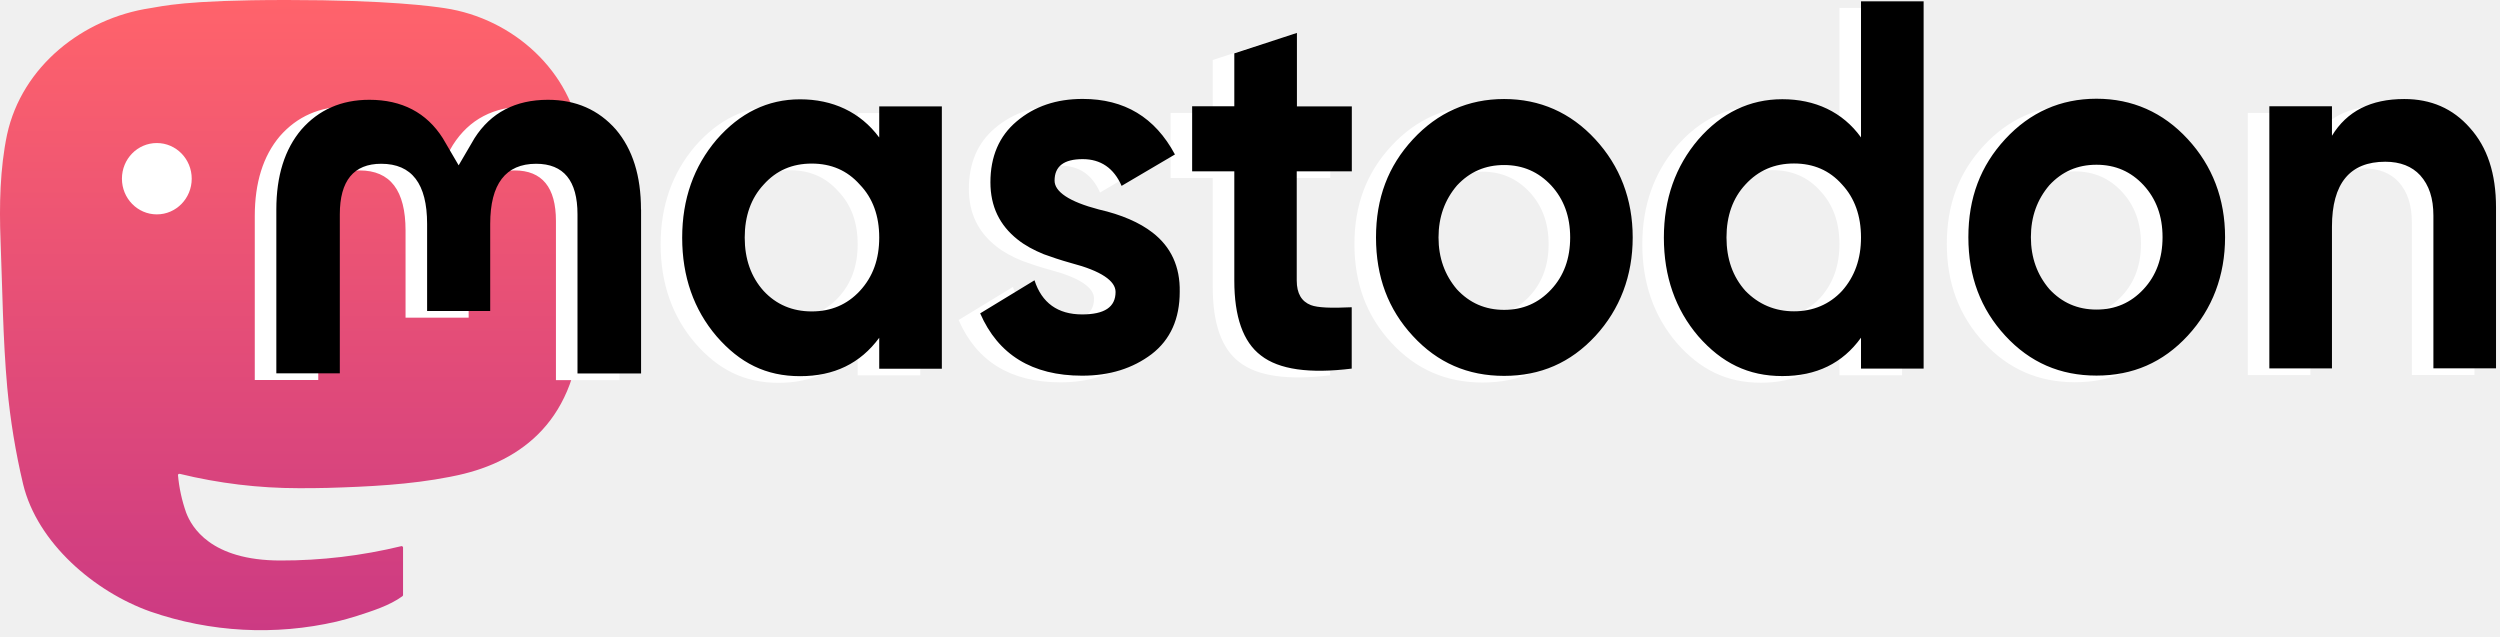
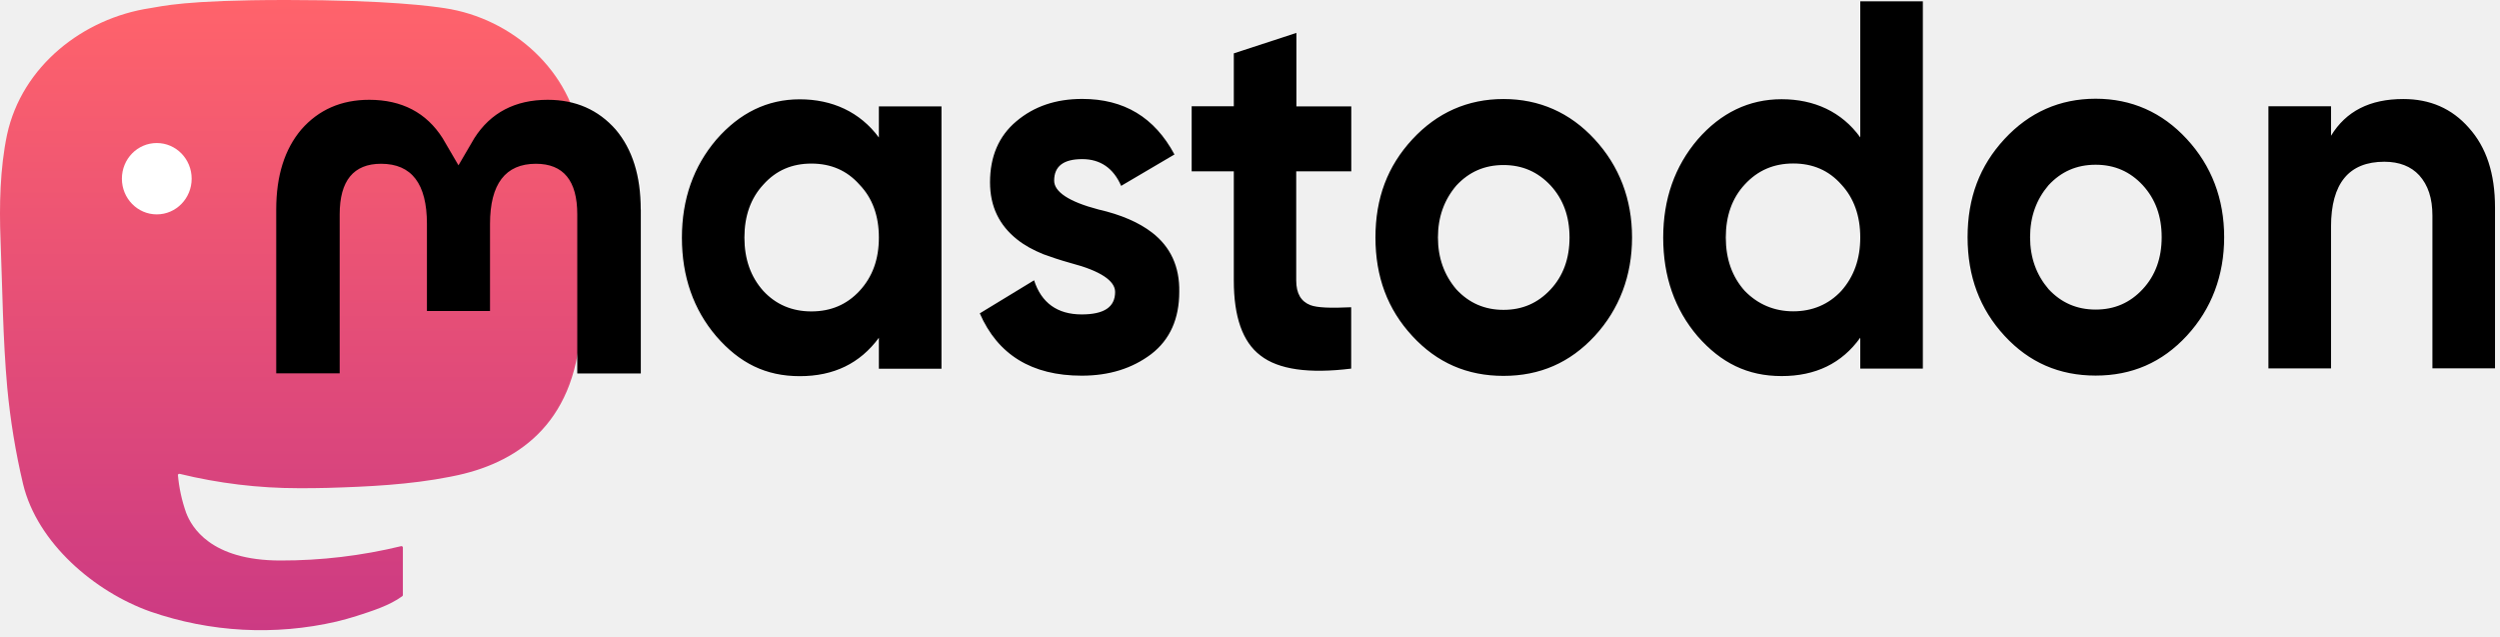
- <svg xmlns="http://www.w3.org/2000/svg" xmlns:xlink="http://www.w3.org/1999/xlink" width="314px" height="80px" viewBox="0 0 314 80" version="1.1">
+ <svg xmlns="http://www.w3.org/2000/svg" xmlns:xlink="http://www.w3.org/1999/xlink" width="261px" height="66.497px" viewBox="0 0 261 66.497" version="1.1">
  <defs>
    <linearGradient gradientUnits="objectBoundingBox" x1="0.5" y1="0" x2="0.5" y2="1" id="gradient_1">
      <stop offset="0.161%" stop-color="#FF636B" />
      <stop offset="100%" stop-color="#CC3A83" />
    </linearGradient>
-     <path d="M314 0L314 0L314 80L0 80L0 0L314 0Z" id="path_1" />
+     <path d="M261 0L261 0L261 66.497L0 66.497L0 0L261 0Z" id="path_1" />
    <clipPath id="clip_1">
      <use xlink:href="#path_1" clip-rule="evenodd" fill-rule="evenodd" />
    </clipPath>
  </defs>
  <g id="wordmark-black-text">
-     <path d="M314 0L314 0L314 80L0 80L0 0L314 0Z" id="wordmark-black-text" fill="none" stroke="none" />
-     <path d="M72.945 17.521C71.817 9.022 64.504 2.313 55.846 1.023C54.381 0.804 48.845 0 36.021 0L35.925 0C23.088 0 20.338 0.804 18.873 1.023C10.443 2.289 2.758 8.304 0.885 16.912C-0.004 21.149 -0.1 25.849 0.068 30.159C0.308 36.344 0.357 42.505 0.909 48.666C1.293 52.757 1.954 56.811 2.902 60.805C4.679 68.183 11.86 74.32 18.897 76.816C26.426 79.421 34.532 79.859 42.289 78.07C43.141 77.863 43.982 77.632 44.823 77.364C46.708 76.755 48.917 76.073 50.55 74.88C50.575 74.868 50.587 74.843 50.599 74.819C50.611 74.794 50.623 74.77 50.623 74.734L50.623 68.768C50.623 68.768 50.623 68.719 50.599 68.695C50.599 68.67 50.575 68.646 50.55 68.634C50.526 68.621 50.502 68.609 50.478 68.597C50.454 68.597 50.43 68.597 50.406 68.597C45.435 69.803 40.332 70.411 35.228 70.399C26.426 70.399 24.061 66.162 23.388 64.409C22.848 62.887 22.5 61.292 22.355 59.685C22.355 59.66 22.355 59.636 22.367 59.612C22.367 59.587 22.391 59.563 22.416 59.551C22.439 59.539 22.463 59.526 22.487 59.514L22.572 59.514C27.459 60.707 32.478 61.316 37.51 61.316C38.722 61.316 39.923 61.316 41.136 61.28C46.191 61.133 51.523 60.878 56.507 59.892C56.627 59.867 56.759 59.843 56.867 59.819C64.72 58.285 72.189 53.487 72.945 41.336C72.97 40.861 73.042 36.32 73.042 35.833C73.042 34.14 73.582 23.864 72.958 17.545L72.945 17.521L72.945 17.521Z" id="形状" fill="url(#gradient_1)" stroke="none" clip-path="url(#clip_1)" />
-     <path d="M15.315 22.445C15.315 19.961 17.272 17.965 19.697 17.965C22.123 17.965 24.08 19.974 24.08 22.445C24.08 24.917 22.123 26.926 19.697 26.926C17.272 26.926 15.315 24.917 15.315 22.445L15.315 22.445Z" id="形状" fill="#FFFFFF" stroke="none" clip-path="url(#clip_1)" />
-     <path d="M77.811 27.141L77.811 47.742L69.826 47.742L69.826 27.75C69.826 23.537 68.097 21.406 64.626 21.406C60.795 21.406 58.862 23.951 58.862 28.955L58.862 39.901L50.937 39.901L50.937 28.955C50.937 23.927 49.028 21.406 45.173 21.406C41.715 21.406 39.973 23.537 39.973 27.75L39.973 47.73L32 47.73L32 27.141C32 22.94 33.045 19.592 35.146 17.108C37.32 14.624 40.166 13.37 43.684 13.37C47.767 13.37 50.865 14.977 52.906 18.192L54.9 21.601L56.893 18.192C58.934 14.99 62.02 13.37 66.115 13.37C69.633 13.37 72.479 14.637 74.653 17.108C76.754 19.592 77.799 22.916 77.799 27.141L77.811 27.141L77.811 27.141ZM105.285 37.381C106.943 35.591 107.723 33.375 107.723 30.672C107.723 27.969 106.93 25.729 105.285 24.024C103.701 22.234 101.684 21.382 99.246 21.382C96.808 21.382 94.802 22.234 93.206 24.024C91.62 25.729 90.828 27.969 90.828 30.672C90.828 33.375 91.62 35.615 93.206 37.381C94.79 39.085 96.808 39.95 99.246 39.95C101.684 39.95 103.689 39.097 105.285 37.381L105.285 37.381ZM107.723 14.198L115.589 14.198L115.589 47.145L107.723 47.145L107.723 43.261C105.346 46.488 102.055 48.083 97.781 48.083C93.506 48.083 90.215 46.439 87.297 43.079C84.427 39.718 82.975 35.566 82.975 30.696C82.975 25.826 84.439 21.735 87.297 18.375C90.227 15.014 93.71 13.31 97.781 13.31C101.851 13.31 105.346 14.892 107.723 18.107L107.723 14.223L107.723 14.198L107.723 14.198ZM142.055 30.051C144.372 31.841 145.526 34.337 145.466 37.49C145.466 40.851 144.313 43.493 141.935 45.319C139.557 47.109 136.686 48.022 133.204 48.022C126.925 48.022 122.662 45.38 120.404 40.193L127.226 36.041C128.137 38.866 130.143 40.327 133.204 40.327C136.014 40.327 137.408 39.414 137.408 37.502C137.408 36.114 135.582 34.86 131.859 33.886C130.454 33.496 129.29 33.095 128.389 32.766C127.104 32.243 126.011 31.646 125.099 30.915C122.842 29.126 121.69 26.764 121.69 23.732C121.69 20.505 122.782 17.936 124.979 16.086C127.238 14.174 129.986 13.261 133.276 13.261C138.523 13.261 142.354 15.562 144.865 20.237L138.164 24.182C137.191 21.942 135.534 20.822 133.276 20.822C130.898 20.822 129.746 21.735 129.746 23.525C129.746 24.913 131.572 26.167 135.294 27.141C138.164 27.799 140.421 28.785 142.055 30.051L142.066 30.051L142.055 30.051L142.055 30.051ZM167.055 22.356L160.162 22.356L160.162 36.066C160.162 37.709 160.775 38.708 161.939 39.158C162.792 39.487 164.497 39.548 167.067 39.426L167.067 47.133C161.771 47.791 157.929 47.255 155.673 45.489C153.414 43.785 152.322 40.607 152.322 36.078L152.322 22.356L147.025 22.356L147.025 14.186L152.322 14.186L152.322 7.538L160.186 4.969L160.186 14.198L167.079 14.198L167.079 22.368L167.067 22.368L167.055 22.356L167.055 22.356ZM192.128 37.186C193.714 35.481 194.505 33.302 194.505 30.66C194.505 28.018 193.714 25.863 192.128 24.134C190.531 22.429 188.585 21.564 186.208 21.564C183.83 21.564 181.885 22.417 180.287 24.134C178.763 25.923 177.97 28.078 177.97 30.66C177.97 33.241 178.763 35.396 180.287 37.186C181.873 38.89 183.83 39.755 186.208 39.755C188.585 39.755 190.531 38.903 192.128 37.186L192.128 37.186ZM174.753 43.042C171.643 39.682 170.117 35.603 170.117 30.66C170.117 25.716 171.643 21.698 174.753 18.338C177.863 14.977 181.705 13.273 186.208 13.273C190.71 13.273 194.566 14.977 197.664 18.338C200.762 21.698 202.359 25.85 202.359 30.66C202.359 35.469 200.762 39.682 197.664 43.042C194.553 46.403 190.771 48.046 186.208 48.046C181.645 48.046 177.85 46.403 174.753 43.042L174.753 43.042ZM228.656 37.368C230.242 35.579 231.035 33.363 231.035 30.66C231.035 27.957 230.242 25.716 228.656 24.012C227.072 22.222 225.055 21.37 222.617 21.37C220.179 21.37 218.161 22.222 216.518 24.012C214.932 25.716 214.139 27.957 214.139 30.66C214.139 33.363 214.932 35.603 216.518 37.368C218.173 39.073 220.24 39.938 222.617 39.938C224.995 39.938 227.061 39.085 228.656 37.368L228.656 37.368ZM231.035 1L238.899 1L238.899 47.133L231.035 47.133L231.035 43.249C228.717 46.476 225.426 48.071 221.152 48.071C216.878 48.071 213.539 46.427 210.596 43.066C207.727 39.706 206.274 35.554 206.274 30.684C206.274 25.814 207.738 21.723 210.596 18.362C213.514 15.002 217.057 13.297 221.152 13.297C225.246 13.297 228.717 14.88 231.035 18.095L231.035 1.012L231.035 1L231.035 1ZM266.531 37.149C268.115 35.445 268.909 33.265 268.909 30.623C268.909 27.981 268.115 25.826 266.531 24.097C264.945 22.392 263 21.528 260.61 21.528C258.221 21.528 256.289 22.38 254.691 24.097C253.165 25.887 252.372 28.042 252.372 30.623C252.372 33.204 253.165 35.359 254.691 37.149C256.276 38.854 258.234 39.718 260.61 39.718C262.989 39.718 264.933 38.866 266.531 37.149L266.531 37.149ZM249.154 43.006C246.057 39.645 244.52 35.566 244.52 30.623C244.52 25.68 246.046 21.662 249.154 18.302C252.264 14.941 256.107 13.236 260.61 13.236C265.114 13.236 268.969 14.941 272.066 18.302C275.175 21.662 276.761 25.814 276.761 30.623C276.761 35.433 275.175 39.645 272.066 43.006C268.956 46.366 265.174 48.01 260.61 48.01C256.047 48.01 252.253 46.366 249.154 43.006L249.154 43.006ZM310.792 26.861L310.792 47.097L302.927 47.097L302.927 27.92C302.927 25.741 302.386 24.097 301.271 22.855C300.237 21.735 298.773 21.151 296.887 21.151C292.445 21.151 290.187 23.854 290.187 29.32L290.187 47.109L282.321 47.109L282.321 14.186L290.187 14.186L290.187 17.887C292.071 14.795 295.073 13.273 299.264 13.273C302.615 13.273 305.365 14.454 307.503 16.889C309.701 19.324 310.792 22.624 310.792 26.897" id="形状" fill="#FFFFFF" fill-rule="evenodd" stroke="none" clip-path="url(#clip_1)" />
-     <path d="M80.519 26.305L80.519 46.906L72.533 46.906L72.533 26.914C72.533 22.701 70.804 20.57 67.334 20.57C63.503 20.57 61.57 23.115 61.57 28.119L61.57 39.065L53.645 39.065L53.645 28.119C53.645 23.09 51.735 20.57 47.881 20.57C44.422 20.57 42.681 22.701 42.681 26.914L42.681 46.894L34.708 46.894L34.708 26.305C34.708 22.104 35.752 18.756 37.854 16.272C40.027 13.788 42.873 12.534 46.392 12.534C50.474 12.534 53.572 14.141 55.614 17.356L57.607 20.765L59.601 17.356C61.642 14.154 64.728 12.534 68.823 12.534C72.341 12.534 75.187 13.8 77.361 16.272C79.462 18.756 80.507 22.08 80.507 26.305L80.519 26.305L80.519 26.305ZM107.993 36.544C109.65 34.755 110.431 32.539 110.431 29.836C110.431 27.133 109.638 24.892 107.993 23.188C106.408 21.398 104.391 20.546 101.953 20.546C99.516 20.546 97.51 21.398 95.913 23.188C94.328 24.892 93.536 27.133 93.536 29.836C93.536 32.539 94.328 34.779 95.913 36.544C97.498 38.249 99.516 39.114 101.953 39.114C104.391 39.114 106.396 38.261 107.993 36.544L107.993 36.544ZM110.431 13.362L118.296 13.362L118.296 46.309L110.431 46.309L110.431 42.425C108.053 45.652 104.763 47.247 100.488 47.247C96.213 47.247 92.923 45.603 90.005 42.243C87.135 38.882 85.682 34.73 85.682 29.86C85.682 24.99 87.147 20.899 90.005 17.538C92.935 14.178 96.418 12.473 100.488 12.473C104.559 12.473 108.053 14.056 110.431 17.27L110.431 13.386L110.431 13.362L110.431 13.362ZM144.762 29.215C147.08 31.005 148.233 33.501 148.173 36.654C148.173 40.014 147.02 42.657 144.642 44.483C142.265 46.273 139.394 47.186 135.912 47.186C129.632 47.186 125.369 44.544 123.111 39.357L129.933 35.205C130.844 38.03 132.851 39.491 135.912 39.491C138.722 39.491 140.115 38.578 140.115 36.666C140.115 35.278 138.289 34.024 134.567 33.05C133.162 32.66 131.998 32.259 131.097 31.93C129.812 31.406 128.719 30.81 127.806 30.079C125.549 28.289 124.397 25.927 124.397 22.896C124.397 19.669 125.489 17.1 127.687 15.249C129.945 13.338 132.694 12.425 135.984 12.425C141.231 12.425 145.062 14.726 147.572 19.401L140.872 23.346C139.899 21.106 138.241 19.986 135.984 19.986C133.606 19.986 132.454 20.899 132.454 22.689C132.454 24.077 134.279 25.331 138.002 26.305C140.872 26.962 143.129 27.948 144.762 29.215L144.774 29.215L144.762 29.215L144.762 29.215ZM169.764 21.52L162.87 21.52L162.87 35.23C162.87 36.873 163.483 37.871 164.648 38.322C165.5 38.651 167.206 38.712 169.776 38.59L169.776 46.297C164.48 46.955 160.637 46.419 158.38 44.653C156.122 42.949 155.029 39.771 155.029 35.242L155.029 21.52L149.733 21.52L149.733 13.35L155.029 13.35L155.029 6.702L162.894 4.133L162.894 13.362L169.788 13.362L169.788 21.532L169.776 21.532L169.764 21.52L169.764 21.52ZM194.836 36.35C196.422 34.645 197.213 32.466 197.213 29.824C197.213 27.181 196.422 25.026 194.836 23.297C193.239 21.593 191.293 20.728 188.916 20.728C186.538 20.728 184.593 21.581 182.996 23.297C181.471 25.087 180.678 27.242 180.678 29.824C180.678 32.405 181.471 34.56 182.996 36.35C184.581 38.054 186.538 38.919 188.916 38.919C191.293 38.919 193.239 38.066 194.836 36.35L194.836 36.35ZM177.461 42.206C174.35 38.846 172.826 34.767 172.826 29.824C172.826 24.88 174.35 20.862 177.461 17.502C180.571 14.141 184.413 12.437 188.916 12.437C193.419 12.437 197.274 14.141 200.372 17.502C203.47 20.862 205.067 25.014 205.067 29.824C205.067 34.633 203.47 38.846 200.372 42.206C197.261 45.567 193.48 47.21 188.916 47.21C184.353 47.21 180.559 45.567 177.461 42.206L177.461 42.206ZM231.364 36.532C232.95 34.742 233.742 32.526 233.742 29.824C233.742 27.121 232.95 24.88 231.364 23.176C229.78 21.386 227.763 20.534 225.325 20.534C222.888 20.534 220.869 21.386 219.225 23.176C217.64 24.88 216.847 27.121 216.847 29.824C216.847 32.526 217.64 34.767 219.225 36.532C220.881 38.237 222.948 39.101 225.325 39.101C227.703 39.101 229.768 38.249 231.364 36.532L231.364 36.532ZM233.742 0.164L241.607 0.164L241.607 46.297L233.742 46.297L233.742 42.413C231.425 45.64 228.135 47.234 223.86 47.234C219.585 47.234 216.247 45.591 213.304 42.23C210.434 38.87 208.982 34.718 208.982 29.848C208.982 24.978 210.446 20.887 213.304 17.526C216.222 14.166 219.765 12.461 223.86 12.461C227.955 12.461 231.425 14.044 233.742 17.258L233.742 0.176L233.742 0.164L233.742 0.164ZM269.238 36.313C270.823 34.608 271.616 32.429 271.616 29.787C271.616 27.145 270.823 24.99 269.238 23.261C267.654 21.556 265.708 20.692 263.318 20.692C260.929 20.692 258.996 21.544 257.399 23.261C255.873 25.051 255.08 27.206 255.08 29.787C255.08 32.368 255.873 34.523 257.399 36.313C258.984 38.018 260.941 38.882 263.318 38.882C265.696 38.882 267.642 38.03 269.238 36.313L269.238 36.313ZM251.863 42.17C248.765 38.809 247.227 34.73 247.227 29.787C247.227 24.844 248.753 20.826 251.863 17.465C254.972 14.105 258.815 12.4 263.318 12.4C267.822 12.4 271.676 14.105 274.774 17.465C277.884 20.826 279.469 24.978 279.469 29.787C279.469 34.596 277.884 38.809 274.774 42.17C271.664 45.53 267.882 47.174 263.318 47.174C258.755 47.174 254.96 45.53 251.863 42.17L251.863 42.17ZM313.5 26.025L313.5 46.261L305.635 46.261L305.635 27.084C305.635 24.904 305.094 23.261 303.978 22.019C302.945 20.899 301.48 20.314 299.594 20.314C295.152 20.314 292.894 23.017 292.894 28.484L292.894 46.273L285.029 46.273L285.029 13.35L292.894 13.35L292.894 17.051C294.779 13.959 297.781 12.437 301.973 12.437C305.322 12.437 308.072 13.618 310.211 16.053C312.408 18.488 313.5 21.788 313.5 26.061" id="形状" fill="#000000" fill-rule="evenodd" stroke="none" clip-path="url(#clip_1)" />
+     <path d="M261 0L261 0L261 66.497L0 66.497L0 0L261 0Z" id="wordmark-black-text" fill="none" stroke="none" />
+     <path d="M60.633 14.563C59.695 7.499 53.616 1.923 46.42 0.85C45.202 0.668 40.601 0 29.941 0L29.861 0C19.191 0 16.905 0.668 15.687 0.85C8.681 1.903 2.293 6.902 0.736 14.057C-0.003 17.579 -0.083 21.486 0.057 25.068C0.256 30.21 0.296 35.331 0.755 40.452C1.075 43.852 1.624 47.222 2.412 50.542C3.89 56.675 9.858 61.775 15.707 63.85C21.966 66.016 28.703 66.38 35.151 64.892C35.86 64.72 36.558 64.528 37.257 64.305C38.824 63.799 40.661 63.233 42.018 62.241C42.038 62.231 42.048 62.21 42.058 62.19C42.068 62.17 42.078 62.15 42.078 62.119L42.078 57.16C42.078 57.16 42.078 57.12 42.058 57.1C42.058 57.079 42.038 57.059 42.018 57.049C41.998 57.039 41.978 57.029 41.958 57.019C41.938 57.019 41.918 57.019 41.898 57.019C37.766 58.021 33.524 58.527 29.282 58.516C21.966 58.516 19.999 54.995 19.44 53.537C18.991 52.272 18.702 50.946 18.582 49.61C18.582 49.59 18.582 49.57 18.592 49.55C18.592 49.53 18.612 49.509 18.632 49.499C18.652 49.489 18.672 49.479 18.692 49.469L18.762 49.469C22.824 50.461 26.996 50.967 31.178 50.967C32.187 50.967 33.185 50.967 34.193 50.936C38.395 50.815 42.827 50.602 46.969 49.782C47.069 49.762 47.178 49.742 47.268 49.722C53.796 48.447 60.004 44.459 60.633 34.359C60.653 33.964 60.713 30.189 60.713 29.785C60.713 28.378 61.162 19.836 60.643 14.584L60.633 14.563L60.633 14.563Z" id="形状" fill="url(#gradient_1)" stroke="none" clip-path="url(#clip_1)" />
+     <path d="M12.73 18.657C12.73 16.592 14.357 14.932 16.373 14.932C18.389 14.932 20.016 16.602 20.016 18.657C20.016 20.711 18.389 22.381 16.373 22.381C14.357 22.381 12.73 20.711 12.73 18.657L12.73 18.657Z" id="形状" fill="#FFFFFF" stroke="none" clip-path="url(#clip_1)" />
+     <path d="M66.928 21.865L66.928 38.989L60.291 38.989L60.291 22.371C60.291 18.869 58.853 17.098 55.968 17.098C52.785 17.098 51.178 19.213 51.178 23.373L51.178 32.471L44.59 32.471L44.59 23.373C44.59 19.193 43.003 17.098 39.799 17.098C36.924 17.098 35.477 18.869 35.477 22.371L35.477 38.978L28.849 38.978L28.849 21.865C28.849 18.373 29.718 15.59 31.465 13.525C33.271 11.461 35.637 10.419 38.561 10.419C41.955 10.419 44.53 11.754 46.227 14.426L47.884 17.26L49.541 14.426C51.237 11.765 53.803 10.419 57.206 10.419C60.131 10.419 62.496 11.471 64.303 13.525C66.05 15.59 66.918 18.353 66.918 21.865L66.928 21.865L66.928 21.865ZM89.765 30.376C91.142 28.888 91.791 27.046 91.791 24.8C91.791 22.553 91.132 20.691 89.765 19.274C88.447 17.786 86.771 17.078 84.744 17.078C82.718 17.078 81.052 17.786 79.724 19.274C78.406 20.691 77.748 22.553 77.748 24.8C77.748 27.046 78.406 28.909 79.724 30.376C81.041 31.793 82.718 32.511 84.744 32.511C86.771 32.511 88.438 31.803 89.765 30.376L89.765 30.376ZM91.791 11.107L98.329 11.107L98.329 38.493L91.791 38.493L91.791 35.264C89.815 37.946 87.08 39.272 83.527 39.272C79.974 39.272 77.239 37.906 74.813 35.112C72.428 32.319 71.22 28.868 71.22 24.82C71.22 20.772 72.438 17.371 74.813 14.578C77.249 11.785 80.143 10.368 83.527 10.368C86.91 10.368 89.815 11.684 91.791 14.355L91.791 11.127L91.791 11.107L91.791 11.107ZM120.328 24.284C122.254 25.771 123.213 27.846 123.163 30.467C123.163 33.26 122.205 35.457 120.228 36.975C118.252 38.462 115.866 39.221 112.971 39.221C107.751 39.221 104.208 37.025 102.331 32.714L108.002 29.263C108.759 31.611 110.427 32.825 112.971 32.825C115.307 32.825 116.465 32.066 116.465 30.477C116.465 29.324 114.947 28.281 111.853 27.471C110.686 27.148 109.718 26.814 108.969 26.541C107.901 26.105 106.993 25.609 106.234 25.002C104.358 23.514 103.4 21.551 103.4 19.031C103.4 16.349 104.308 14.214 106.135 12.675C108.012 11.086 110.297 10.328 113.031 10.328C117.393 10.328 120.577 12.24 122.663 16.127L117.094 19.405C116.285 17.543 114.907 16.612 113.031 16.612C111.055 16.612 110.097 17.371 110.097 18.859C110.097 20.013 111.614 21.055 114.709 21.865C117.094 22.411 118.97 23.231 120.328 24.284L120.338 24.284L120.328 24.284L120.328 24.284ZM141.11 17.887L135.379 17.887L135.379 29.283C135.379 30.649 135.889 31.479 136.857 31.854C137.565 32.127 138.983 32.178 141.12 32.076L141.12 38.483C136.717 39.029 133.523 38.584 131.647 37.116C129.77 35.699 128.862 33.058 128.862 29.293L128.862 17.887L124.46 17.887L124.46 11.097L128.862 11.097L128.862 5.571L135.399 3.435L135.399 11.107L141.13 11.107L141.13 17.898L141.12 17.898L141.11 17.887L141.11 17.887ZM161.95 30.214C163.268 28.797 163.925 26.986 163.925 24.79C163.925 22.593 163.268 20.802 161.95 19.365C160.622 17.948 159.005 17.23 157.029 17.23C155.052 17.23 153.436 17.938 152.108 19.365C150.841 20.853 150.181 22.644 150.181 24.79C150.181 26.935 150.841 28.727 152.108 30.214C153.426 31.631 155.052 32.349 157.029 32.349C159.005 32.349 160.622 31.641 161.95 30.214L161.95 30.214ZM147.507 35.082C144.922 32.289 143.655 28.898 143.655 24.79C143.655 20.681 144.922 17.341 147.507 14.548C150.092 11.754 153.286 10.338 157.029 10.338C160.772 10.338 163.976 11.754 166.551 14.548C169.126 17.341 170.454 20.792 170.454 24.79C170.454 28.787 169.126 32.289 166.551 35.082C163.965 37.875 160.823 39.242 157.029 39.242C153.236 39.242 150.082 37.875 147.507 35.082L147.507 35.082ZM192.312 30.366C193.63 28.878 194.289 27.036 194.289 24.79C194.289 22.543 193.63 20.681 192.312 19.264C190.995 17.776 189.319 17.068 187.292 17.068C185.267 17.068 183.589 17.776 182.222 19.264C180.905 20.681 180.245 22.543 180.245 24.79C180.245 27.036 180.905 28.898 182.222 30.366C183.599 31.783 185.317 32.501 187.292 32.501C189.269 32.501 190.986 31.793 192.312 30.366L192.312 30.366ZM194.289 0.136L200.826 0.136L200.826 38.483L194.289 38.483L194.289 35.254C192.363 37.936 189.628 39.262 186.075 39.262C182.521 39.262 179.747 37.896 177.3 35.102C174.915 32.309 173.708 28.858 173.708 24.81C173.708 20.762 174.925 17.361 177.3 14.568C179.726 11.775 182.671 10.358 186.075 10.358C189.479 10.358 192.363 11.674 194.289 14.345L194.289 0.146L194.289 0.136L194.289 0.136ZM223.793 30.184C225.111 28.767 225.77 26.955 225.77 24.759C225.77 22.563 225.111 20.772 223.793 19.335C222.477 17.918 220.859 17.199 218.873 17.199C216.887 17.199 215.28 17.908 213.953 19.335C212.684 20.822 212.025 22.614 212.025 24.759C212.025 26.905 212.684 28.696 213.953 30.184C215.27 31.601 216.897 32.319 218.873 32.319C220.849 32.319 222.467 31.611 223.793 30.184L223.793 30.184ZM209.351 35.052C206.776 32.258 205.498 28.868 205.498 24.759C205.498 20.65 206.766 17.311 209.351 14.517C211.935 11.724 215.13 10.307 218.873 10.307C222.616 10.307 225.82 11.724 228.395 14.517C230.98 17.311 232.297 20.762 232.297 24.759C232.297 28.757 230.98 32.258 228.395 35.052C225.81 37.845 222.666 39.211 218.873 39.211C215.08 39.211 211.925 37.845 209.351 35.052L209.351 35.052ZM260.584 21.632L260.584 38.452L254.047 38.452L254.047 22.512C254.047 20.701 253.597 19.335 252.67 18.302C251.811 17.371 250.593 16.886 249.026 16.886C245.333 16.886 243.457 19.132 243.457 23.676L243.457 38.462L236.919 38.462L236.919 11.097L243.457 11.097L243.457 14.173C245.023 11.603 247.519 10.338 251.003 10.338C253.787 10.338 256.073 11.319 257.851 13.343C259.677 15.367 260.584 18.11 260.584 21.662" id="形状" fill="#000000" fill-rule="evenodd" stroke="none" clip-path="url(#clip_1)" />
  </g>
</svg>
